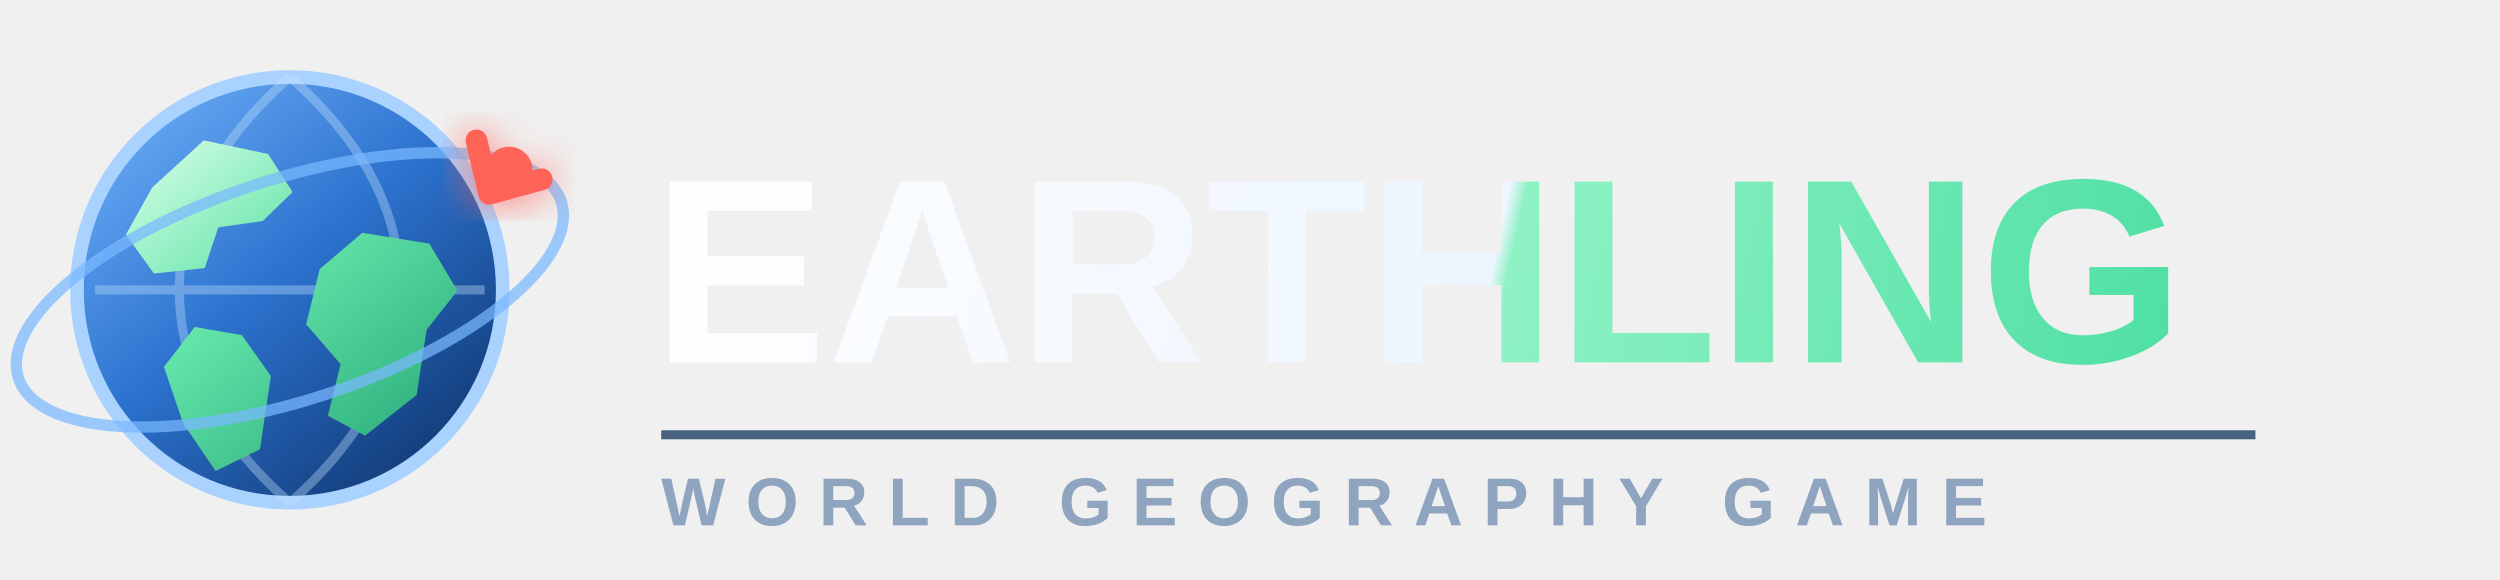
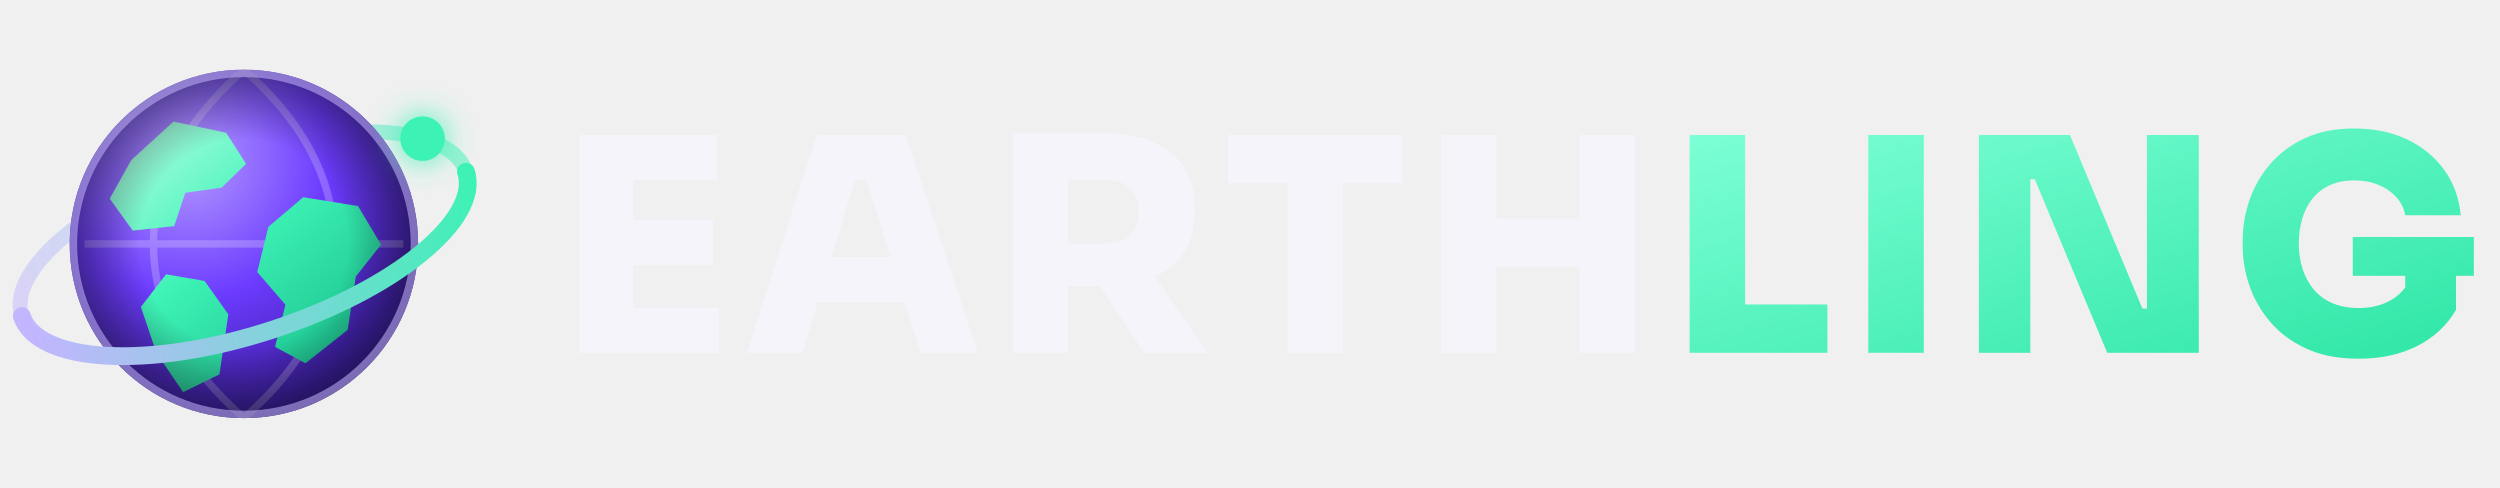
- <svg xmlns="http://www.w3.org/2000/svg" viewBox="0 0 276 64" role="img" aria-labelledby="title desc">
+ <svg xmlns="http://www.w3.org/2000/svg" viewBox="0 0 287 56" role="img" aria-labelledby="title desc">
  <defs>
-     <linearGradient id="ocean" x1="8" y1="5" x2="50" y2="55" gradientUnits="userSpaceOnUse">
-       <stop stop-color="#78B8FF" />
-       <stop offset=".48" stop-color="#2C72CE" />
-       <stop offset="1" stop-color="#0B2D61" />
+     <radialGradient id="ocean" cx=".34" cy=".26" r=".95">
+       <stop stop-color="#B49BFF" />
+       <stop offset=".42" stop-color="#6C3BFF" />
+       <stop offset="1" stop-color="#1E0A66" />
+     </radialGradient>
+     <linearGradient id="land" x1="15" y1="12" x2="46" y2="50" gradientUnits="userSpaceOnUse">
+       <stop stop-color="#B8FFE6" />
+       <stop offset=".45" stop-color="#3DF2B5" />
+       <stop offset="1" stop-color="#14B886" />
    </linearGradient>
-     <linearGradient id="land" x1="15" y1="12" x2="46" y2="50" gradientUnits="userSpaceOnUse">
-       <stop stop-color="#D8FFE8" />
-       <stop offset=".42" stop-color="#63E4A9" />
-       <stop offset="1" stop-color="#25A677" />
+     <radialGradient id="shade" cx=".5" cy=".5" r=".5">
+       <stop offset=".6" stop-color="#0A0A10" stop-opacity="0" />
+       <stop offset="1" stop-color="#0A0A10" stop-opacity=".45" />
+     </radialGradient>
+     <linearGradient id="ring" x1="-2" y1="30" x2="62" y2="30" gradientUnits="userSpaceOnUse">
+       <stop stop-color="#C4B5FF" />
+       <stop offset="1" stop-color="#3DF2B5" />
    </linearGradient>
-     <linearGradient id="word" x1="71" y1="10" x2="251" y2="49" gradientUnits="userSpaceOnUse">
-       <stop stop-color="#FFFFFF" />
-       <stop offset=".52" stop-color="#EDF5FF" />
-       <stop offset=".53" stop-color="#8FF2C5" />
-       <stop offset="1" stop-color="#43DC9E" />
+     <linearGradient id="mint" x1="0" y1="0" x2="1" y2="1">
+       <stop stop-color="#7DFFD6" />
+       <stop offset="1" stop-color="#2EE6A6" />
    </linearGradient>
-     <filter id="glow" x="-50%" y="-50%" width="200%" height="200%">
-       <feGaussianBlur stdDeviation="2.2" result="blur" />
+     <filter id="glow" x="-120%" y="-120%" width="340%" height="340%">
+       <feGaussianBlur stdDeviation="2" result="blur" />
      <feMerge>
        <feMergeNode in="blur" />
        <feMergeNode in="SourceGraphic" />
      </feMerge>
    </filter>
  </defs>
-   <g transform="translate(2 2)">
-     <circle cx="30" cy="30" r="23.5" fill="url(#ocean)" stroke="#A9D2FF" stroke-width="1.5" />
-     <path d="M8.5 30h43M30 6.5c-8.1 7.1-12.2 15-12.2 23.5S21.9 46.4 30 53.5M30 6.5C38.1 13.6 42.2 21.5 42.2 30S38.1 46.4 30 53.5" fill="none" stroke="#C9E4FF" stroke-opacity=".36" stroke-width="1" />
+   <g transform="translate(28 28) scale(.851) translate(-30 -30)">
+     <path d="M-1.5 30A31.5 12.2 0 0 1 61.5 30" transform="rotate(-18 30 30)" fill="none" stroke="url(#ring)" stroke-opacity=".5" stroke-width="2" />
+     <circle cx="30" cy="30" r="23.5" fill="url(#ocean)" />
+     <path d="M8.5 30h43M30 6.5c-8.1 7.1-12.2 15-12.2 23.5S21.9 46.4 30 53.5M30 6.5C38.1 13.6 42.2 21.5 42.2 30S38.1 46.4 30 53.5" fill="none" stroke="#FFFFFF" stroke-opacity=".22" stroke-width="1" />
    <path d="M14.8 18.7l5.7-5.2 7.1 1.5 2.7 4.2-3.3 3.2-4.9.7-1.5 4.5-5.6.6-3.1-4.3 2.9-5.2Zm18.5 9 4.7-4 7.4 1.2 3.1 5.2-3.4 4.3-1.1 7.2-5.7 4.5-4.1-2.2 1.4-5.7-3.8-4.4 1.5-6.1ZM19.5 34.1l5.2.9 3.2 4.5-1.2 8.1-4.9 2.4-3.6-5.3-2.1-6.2 3.4-4.4Z" fill="url(#land)" />
-     <ellipse cx="30" cy="30" rx="31.5" ry="12.2" fill="none" stroke="#78B8FF" stroke-width="1.25" transform="rotate(-18 30 30)" opacity=".72" />
-     <path d="M50.6 13.5l1.4 5.9 5.8-1.6" fill="none" stroke="#FF6458" stroke-width="2.4" stroke-linecap="round" stroke-linejoin="round" filter="url(#glow)" />
-     <circle cx="54.2" cy="16.8" r="2.6" fill="#FF6458" />
+     <circle cx="30" cy="30" r="23.5" fill="url(#shade)" />
+     <circle cx="30" cy="30" r="23" fill="none" stroke="#C4B5FF" stroke-opacity=".55" stroke-width="1" />
+     <path d="M-1.5 30A31.5 12.2 0 0 0 61.5 30" transform="rotate(-18 30 30)" fill="none" stroke="url(#ring)" stroke-width="2.4" stroke-linecap="round" />
+     <circle cx="54.1" cy="15.8" r="3" fill="#3DF2B5" filter="url(#glow)" />
  </g>
-   <text x="72" y="40" fill="url(#word)" font-family="Arial Black, Arial, sans-serif" font-size="29" font-weight="900" letter-spacing="0">EARTHLING</text>
-   <path d="M73 48h176" stroke="#48617E" stroke-width="1" />
-   <text x="73" y="58" fill="#8FA4BF" font-family="Arial, sans-serif" font-size="7.5" font-weight="700" letter-spacing="2.25">WORLD GEOGRAPHY GAME</text>
+   <path d="M66.53 40.5V15.5H72.7V40.5ZM72.01 40.5V35.29H82.56V40.5ZM72.01 30.4V25.19H81.84V30.4ZM72.01 20.71V15.5H82.36V20.71Z M85.75 40.5 93.76 15.5H103.97L112.25 40.5H105.68L99.24 19.95L101.05 20.64H96.53L98.38 19.95L92.12 40.5ZM92.29 34.71 94.21 29.51H103.69L105.61 34.71Z M116.26 40.5V15.29H122.63V40.5ZM131.33 40.5 124.31 29.88H131.23L138.66 40.5ZM121.02 32.83V27.93H127.01Q128.14 27.93 128.97 27.49Q129.79 27.04 130.25 26.22Q130.71 25.4 130.71 24.3Q130.71 23.17 130.25 22.35Q129.79 21.53 128.97 21.08Q128.14 20.64 127.01 20.64H121.02V15.29H126.64Q129.89 15.29 132.25 16.27Q134.62 17.25 135.88 19.15Q137.15 21.05 137.15 23.86V24.4Q137.15 27.21 135.87 29.08Q134.58 30.95 132.24 31.89Q129.89 32.83 126.64 32.83Z M147.8 40.5V20.36H154.17V40.5ZM140.95 21.05V15.5H161.02V21.05Z M181.33 40.5V15.5H187.7V40.5ZM165.44 40.5V15.5H171.81V40.5ZM170.71 30.67V25.12H182.42V30.67Z" fill="#F4F4FA" />
+   <path d="M193.97 40.5V15.5H200.34V40.5ZM199.65 40.5V34.95H209.79V40.5Z M214.48 40.5V15.5H220.85V40.5Z M227.18 40.5V15.5H237.63L245.95 35.43H247.15L246.47 36.05V15.5H252.42V40.5H241.91L233.59 20.57H232.39L233.08 19.95V40.5Z M270.78 41.18Q267.25 41.18 264.72 40Q262.18 38.82 260.58 36.9Q258.97 34.99 258.21 32.73Q257.46 30.47 257.46 28.31V27.55Q257.46 25.23 258.25 22.95Q259.03 20.67 260.63 18.82Q262.22 16.97 264.62 15.86Q267.01 14.75 270.23 14.75Q273.69 14.75 276.35 16.01Q279 17.28 280.61 19.52Q282.22 21.77 282.49 24.71H276.12Q275.92 23.58 275.13 22.67Q274.34 21.77 273.09 21.24Q271.84 20.71 270.23 20.71Q268.69 20.71 267.51 21.24Q266.33 21.77 265.52 22.74Q264.72 23.72 264.31 25.05Q263.9 26.39 263.9 27.97Q263.9 29.54 264.34 30.89Q264.79 32.25 265.64 33.26Q266.5 34.27 267.8 34.82Q269.1 35.36 270.78 35.36Q272.9 35.36 274.45 34.47Q275.99 33.58 276.6 32.11L276.12 35.88V30.43H281.95V35.57Q280.37 38.27 277.48 39.73Q274.58 41.18 270.78 41.18ZM270.1 31.66V27.21H284V31.66Z" fill="url(#mint)" />
</svg>
